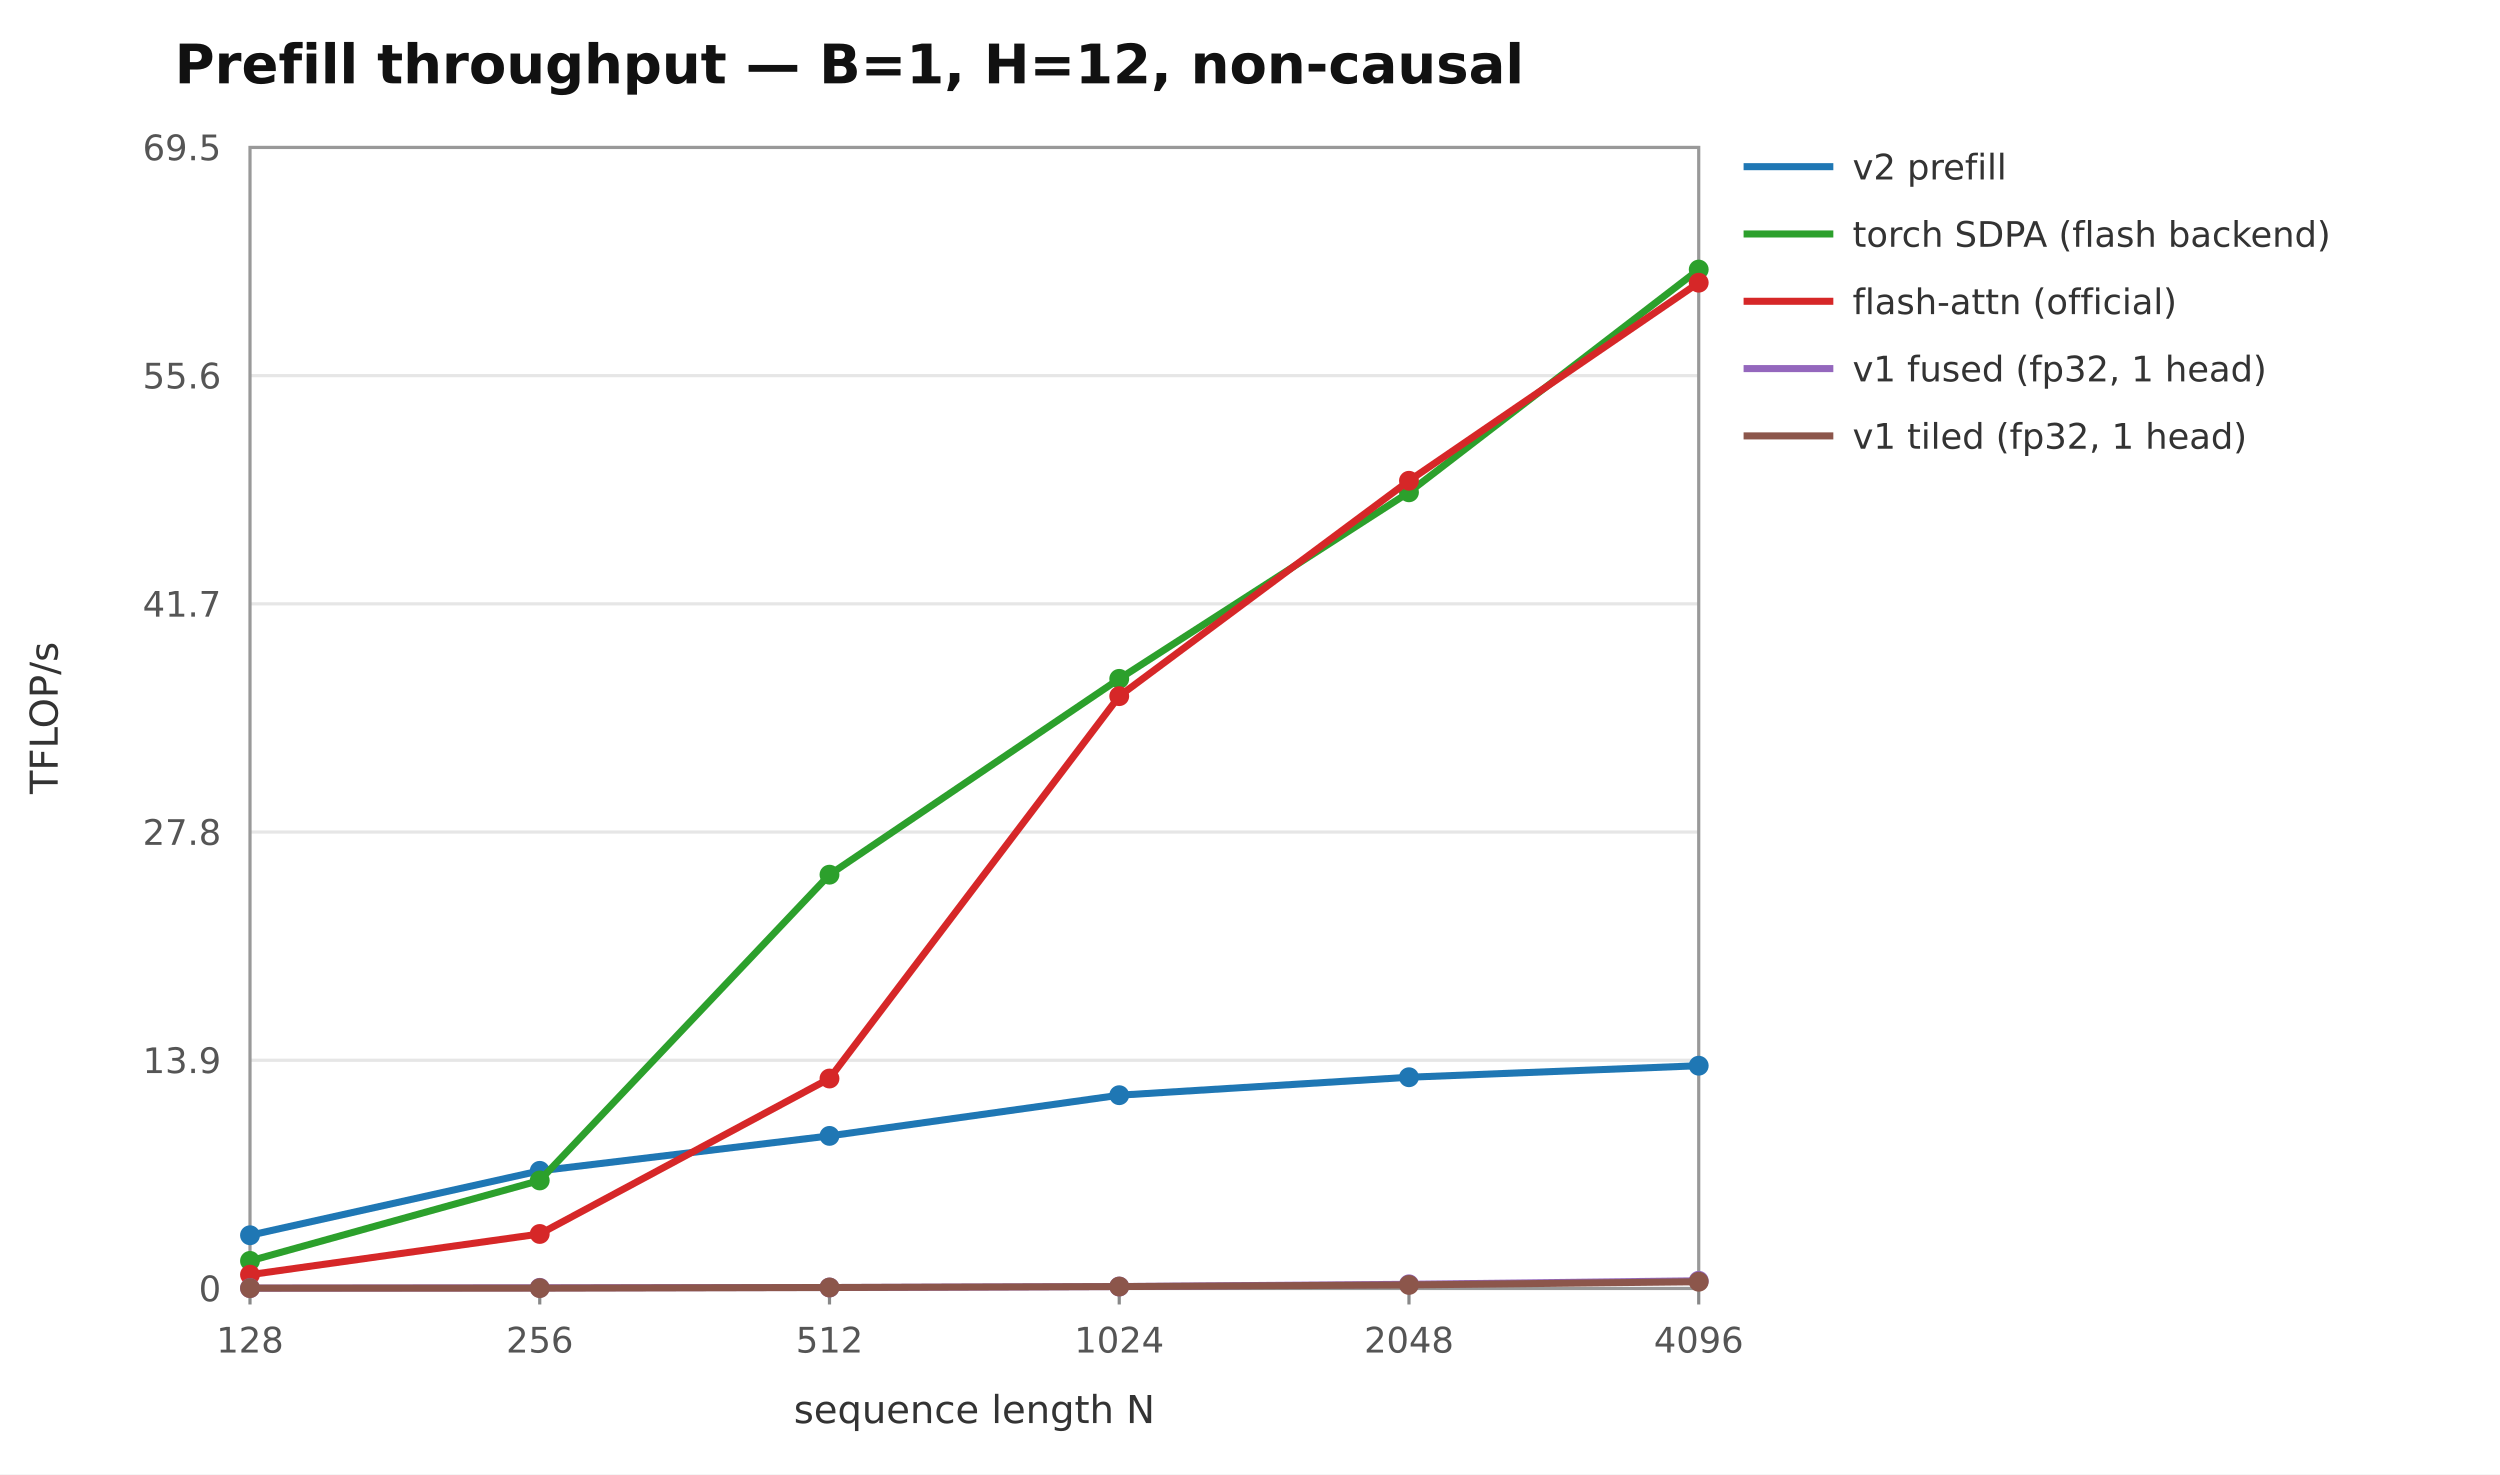
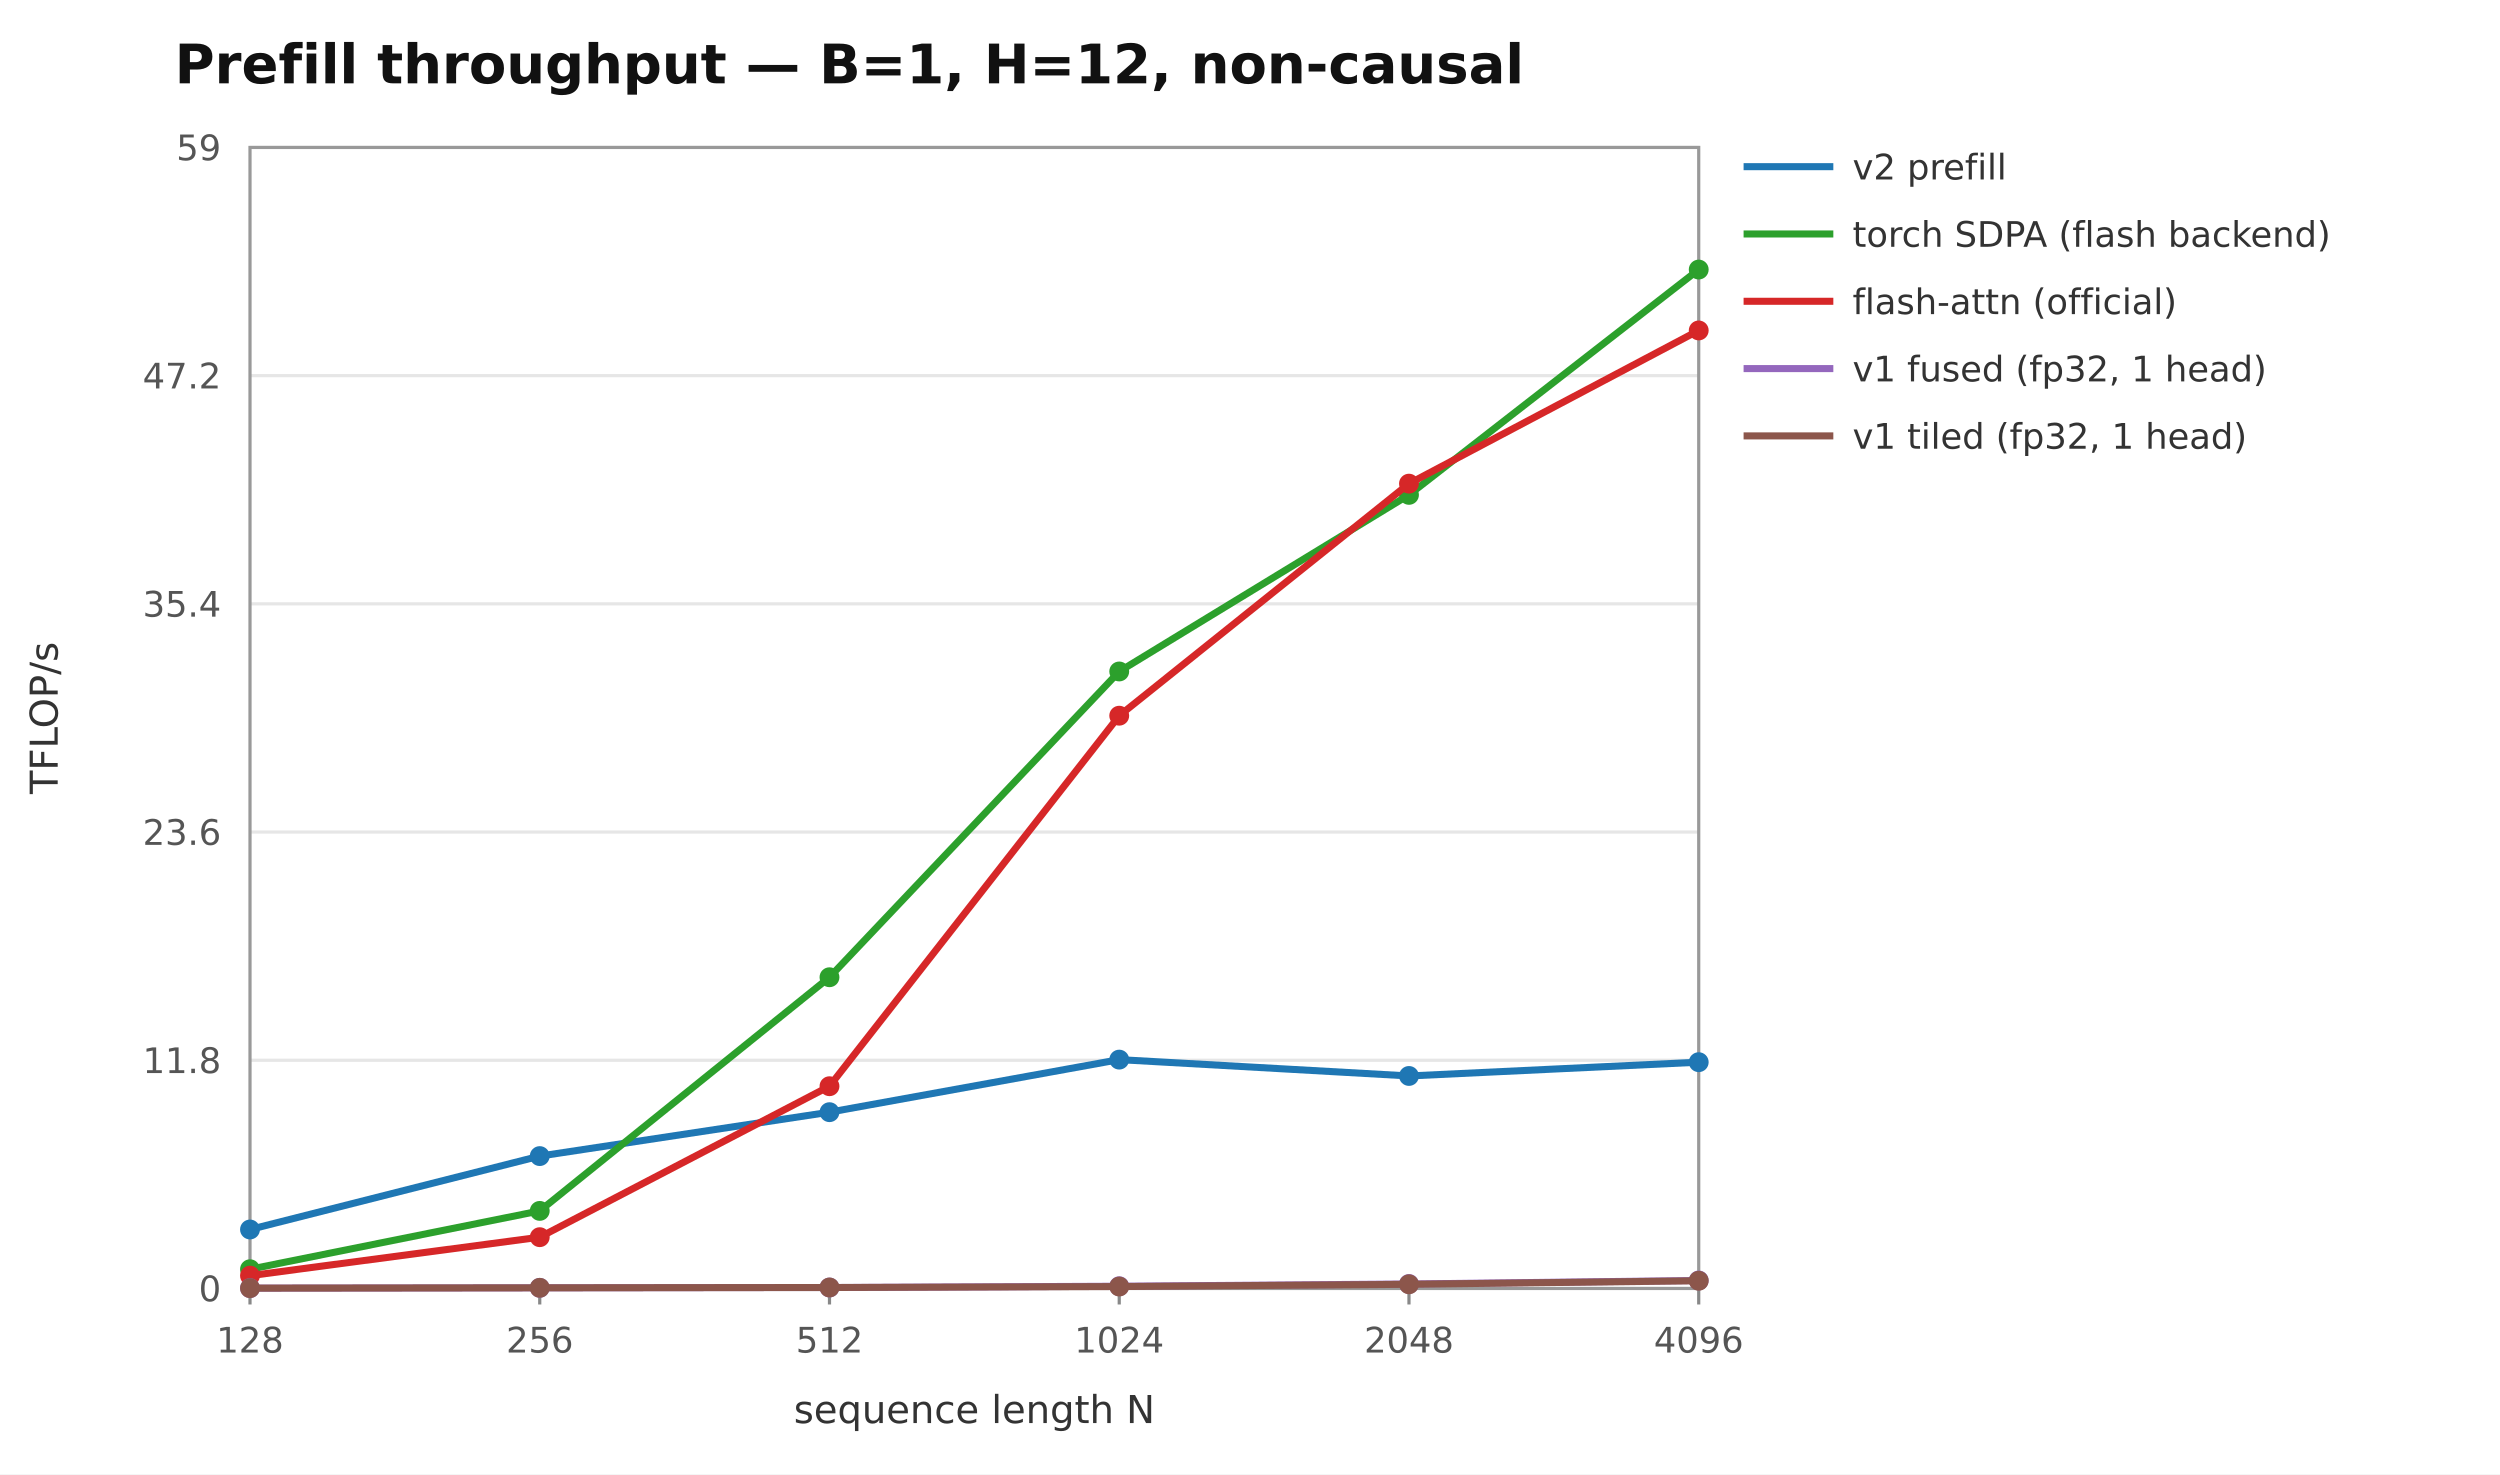
<svg xmlns="http://www.w3.org/2000/svg" width="780" height="460" viewBox="0 0 780 460" font-family="DejaVu Sans, Arial, sans-serif">
  <rect width="780" height="460" fill="#ffffff" />
  <text x="265" y="26" text-anchor="middle" font-size="17" font-weight="bold" fill="#111111">Prefill throughput — B=1, H=12, non-causal</text>
  <line x1="78" y1="402.0" x2="530" y2="402.0" stroke="#e6e6e6" stroke-width="1" />
  <text x="69" y="406.0" text-anchor="end" font-size="11" fill="#555555">0</text>
  <line x1="78" y1="330.8" x2="530" y2="330.8" stroke="#e6e6e6" stroke-width="1" />
-   <text x="69" y="334.8" text-anchor="end" font-size="11" fill="#555555">13.9</text>
+   <text x="69" y="334.8" text-anchor="end" font-size="11" fill="#555555">11.8</text>
  <line x1="78" y1="259.6" x2="530" y2="259.6" stroke="#e6e6e6" stroke-width="1" />
-   <text x="69" y="263.6" text-anchor="end" font-size="11" fill="#555555">27.8</text>
+   <text x="69" y="263.6" text-anchor="end" font-size="11" fill="#555555">23.6</text>
  <line x1="78" y1="188.4" x2="530" y2="188.4" stroke="#e6e6e6" stroke-width="1" />
-   <text x="69" y="192.4" text-anchor="end" font-size="11" fill="#555555">41.7</text>
+   <text x="69" y="192.4" text-anchor="end" font-size="11" fill="#555555">35.4</text>
  <line x1="78" y1="117.2" x2="530" y2="117.2" stroke="#e6e6e6" stroke-width="1" />
-   <text x="69" y="121.2" text-anchor="end" font-size="11" fill="#555555">55.6</text>
+   <text x="69" y="121.2" text-anchor="end" font-size="11" fill="#555555">47.2</text>
  <line x1="78" y1="46.0" x2="530" y2="46.0" stroke="#e6e6e6" stroke-width="1" />
-   <text x="69" y="50.0" text-anchor="end" font-size="11" fill="#555555">69.5</text>
+   <text x="69" y="50.0" text-anchor="end" font-size="11" fill="#555555">59</text>
  <line x1="78.0" y1="402" x2="78.0" y2="407" stroke="#888888" stroke-width="1" />
  <text x="78.0" y="422" text-anchor="middle" font-size="11" fill="#555555">128</text>
  <line x1="168.4" y1="402" x2="168.4" y2="407" stroke="#888888" stroke-width="1" />
  <text x="168.4" y="422" text-anchor="middle" font-size="11" fill="#555555">256</text>
  <line x1="258.8" y1="402" x2="258.8" y2="407" stroke="#888888" stroke-width="1" />
  <text x="258.8" y="422" text-anchor="middle" font-size="11" fill="#555555">512</text>
  <line x1="349.2" y1="402" x2="349.2" y2="407" stroke="#888888" stroke-width="1" />
  <text x="349.2" y="422" text-anchor="middle" font-size="11" fill="#555555">1024</text>
  <line x1="439.6" y1="402" x2="439.6" y2="407" stroke="#888888" stroke-width="1" />
  <text x="439.6" y="422" text-anchor="middle" font-size="11" fill="#555555">2048</text>
  <line x1="530.0" y1="402" x2="530.0" y2="407" stroke="#888888" stroke-width="1" />
  <text x="530.0" y="422" text-anchor="middle" font-size="11" fill="#555555">4096</text>
  <rect x="78" y="46" width="452" height="356" fill="none" stroke="#999999" stroke-width="1" />
  <text x="304" y="444" text-anchor="middle" font-size="12" fill="#333333">sequence length N</text>
  <text x="18" y="224" text-anchor="middle" font-size="12" fill="#333333" transform="rotate(-90 18 224)">TFLOP/s</text>
-   <path d="M78.0,385.4 L168.4,365.3 L258.8,354.4 L349.2,341.7 L439.6,336.1 L530.0,332.5" fill="none" stroke="#1f77b4" stroke-width="2.2" />
-   <circle cx="78.0" cy="385.4" r="3.1" fill="#1f77b4" />
-   <circle cx="168.4" cy="365.3" r="3.1" fill="#1f77b4" />
-   <circle cx="258.8" cy="354.4" r="3.1" fill="#1f77b4" />
-   <circle cx="349.2" cy="341.7" r="3.1" fill="#1f77b4" />
-   <circle cx="439.6" cy="336.1" r="3.1" fill="#1f77b4" />
-   <circle cx="530.0" cy="332.5" r="3.1" fill="#1f77b4" />
+   <path d="M78.0,383.6 L168.4,360.7 L258.8,347.0 L349.2,330.6 L439.6,335.7 L530.0,331.4" fill="none" stroke="#1f77b4" stroke-width="2.2" />
+   <circle cx="78.0" cy="383.6" r="3.1" fill="#1f77b4" />
+   <circle cx="168.4" cy="360.7" r="3.1" fill="#1f77b4" />
+   <circle cx="258.8" cy="347.0" r="3.1" fill="#1f77b4" />
+   <circle cx="349.2" cy="330.6" r="3.1" fill="#1f77b4" />
+   <circle cx="439.6" cy="335.7" r="3.1" fill="#1f77b4" />
+   <circle cx="530.0" cy="331.4" r="3.1" fill="#1f77b4" />
  <line x1="544" y1="52" x2="572" y2="52" stroke="#1f77b4" stroke-width="2.2" />
  <text x="578" y="56" font-size="11" fill="#333333">v2 prefill</text>
-   <path d="M78.0,393.4 L168.4,368.3 L258.8,272.9 L349.2,211.8 L439.6,153.6 L530.0,84.1" fill="none" stroke="#2ca02c" stroke-width="2.2" />
-   <circle cx="78.0" cy="393.4" r="3.1" fill="#2ca02c" />
-   <circle cx="168.4" cy="368.3" r="3.1" fill="#2ca02c" />
-   <circle cx="258.8" cy="272.9" r="3.1" fill="#2ca02c" />
-   <circle cx="349.2" cy="211.8" r="3.1" fill="#2ca02c" />
-   <circle cx="439.6" cy="153.6" r="3.1" fill="#2ca02c" />
+   <path d="M78.0,396.0 L168.4,377.8 L258.8,304.9 L349.2,209.5 L439.6,154.4 L530.0,84.1" fill="none" stroke="#2ca02c" stroke-width="2.2" />
+   <circle cx="78.0" cy="396.0" r="3.1" fill="#2ca02c" />
+   <circle cx="168.4" cy="377.8" r="3.1" fill="#2ca02c" />
+   <circle cx="258.8" cy="304.9" r="3.1" fill="#2ca02c" />
+   <circle cx="349.2" cy="209.5" r="3.1" fill="#2ca02c" />
+   <circle cx="439.6" cy="154.4" r="3.1" fill="#2ca02c" />
  <circle cx="530.0" cy="84.1" r="3.1" fill="#2ca02c" />
  <line x1="544" y1="73" x2="572" y2="73" stroke="#2ca02c" stroke-width="2.2" />
  <text x="578" y="77" font-size="11" fill="#333333">torch SDPA (flash backend)</text>
-   <path d="M78.0,397.7 L168.4,385.0 L258.8,336.5 L349.2,217.2 L439.6,150.0 L530.0,88.2" fill="none" stroke="#d62728" stroke-width="2.2" />
-   <circle cx="78.0" cy="397.7" r="3.1" fill="#d62728" />
-   <circle cx="168.4" cy="385.0" r="3.1" fill="#d62728" />
-   <circle cx="258.8" cy="336.5" r="3.1" fill="#d62728" />
-   <circle cx="349.2" cy="217.2" r="3.1" fill="#d62728" />
-   <circle cx="439.6" cy="150.0" r="3.1" fill="#d62728" />
-   <circle cx="530.0" cy="88.2" r="3.1" fill="#d62728" />
+   <path d="M78.0,398.0 L168.4,386.0 L258.8,338.9 L349.2,223.3 L439.6,150.9 L530.0,103.1" fill="none" stroke="#d62728" stroke-width="2.2" />
+   <circle cx="78.0" cy="398.0" r="3.1" fill="#d62728" />
+   <circle cx="168.4" cy="386.0" r="3.1" fill="#d62728" />
+   <circle cx="258.8" cy="338.9" r="3.1" fill="#d62728" />
+   <circle cx="349.2" cy="223.3" r="3.1" fill="#d62728" />
+   <circle cx="439.6" cy="150.9" r="3.1" fill="#d62728" />
+   <circle cx="530.0" cy="103.1" r="3.1" fill="#d62728" />
  <line x1="544" y1="94" x2="572" y2="94" stroke="#d62728" stroke-width="2.2" />
  <text x="578" y="98" font-size="11" fill="#333333">flash-attn (official)</text>
-   <path d="M78.0,401.9 L168.4,401.8 L258.8,401.7 L349.2,401.4 L439.6,400.7 L530.0,399.6" fill="none" stroke="#9467bd" stroke-width="2.2" />
+   <path d="M78.0,401.9 L168.4,401.8 L258.8,401.7 L349.2,401.3 L439.6,400.6 L530.0,399.5" fill="none" stroke="#9467bd" stroke-width="2.2" />
  <circle cx="78.0" cy="401.9" r="3.1" fill="#9467bd" />
  <circle cx="168.4" cy="401.8" r="3.1" fill="#9467bd" />
  <circle cx="258.8" cy="401.7" r="3.1" fill="#9467bd" />
-   <circle cx="349.2" cy="401.4" r="3.1" fill="#9467bd" />
-   <circle cx="439.6" cy="400.7" r="3.1" fill="#9467bd" />
-   <circle cx="530.0" cy="399.6" r="3.1" fill="#9467bd" />
+   <circle cx="349.2" cy="401.3" r="3.1" fill="#9467bd" />
+   <circle cx="439.6" cy="400.6" r="3.1" fill="#9467bd" />
+   <circle cx="530.0" cy="399.5" r="3.1" fill="#9467bd" />
  <line x1="544" y1="115" x2="572" y2="115" stroke="#9467bd" stroke-width="2.2" />
  <text x="578" y="119" font-size="11" fill="#333333">v1 fused (fp32, 1 head)</text>
-   <path d="M78.0,401.9 L168.4,401.9 L258.8,401.7 L349.2,401.4 L439.6,400.9 L530.0,399.9" fill="none" stroke="#8c564b" stroke-width="2.2" />
+   <path d="M78.0,401.9 L168.4,401.8 L258.8,401.7 L349.2,401.4 L439.6,400.7 L530.0,399.6" fill="none" stroke="#8c564b" stroke-width="2.2" />
  <circle cx="78.0" cy="401.9" r="3.1" fill="#8c564b" />
-   <circle cx="168.4" cy="401.9" r="3.1" fill="#8c564b" />
+   <circle cx="168.4" cy="401.8" r="3.1" fill="#8c564b" />
  <circle cx="258.8" cy="401.7" r="3.1" fill="#8c564b" />
  <circle cx="349.2" cy="401.4" r="3.1" fill="#8c564b" />
-   <circle cx="439.6" cy="400.9" r="3.1" fill="#8c564b" />
-   <circle cx="530.0" cy="399.9" r="3.1" fill="#8c564b" />
+   <circle cx="439.6" cy="400.7" r="3.1" fill="#8c564b" />
+   <circle cx="530.0" cy="399.6" r="3.1" fill="#8c564b" />
  <line x1="544" y1="136" x2="572" y2="136" stroke="#8c564b" stroke-width="2.2" />
  <text x="578" y="140" font-size="11" fill="#333333">v1 tiled (fp32, 1 head)</text>
</svg>
